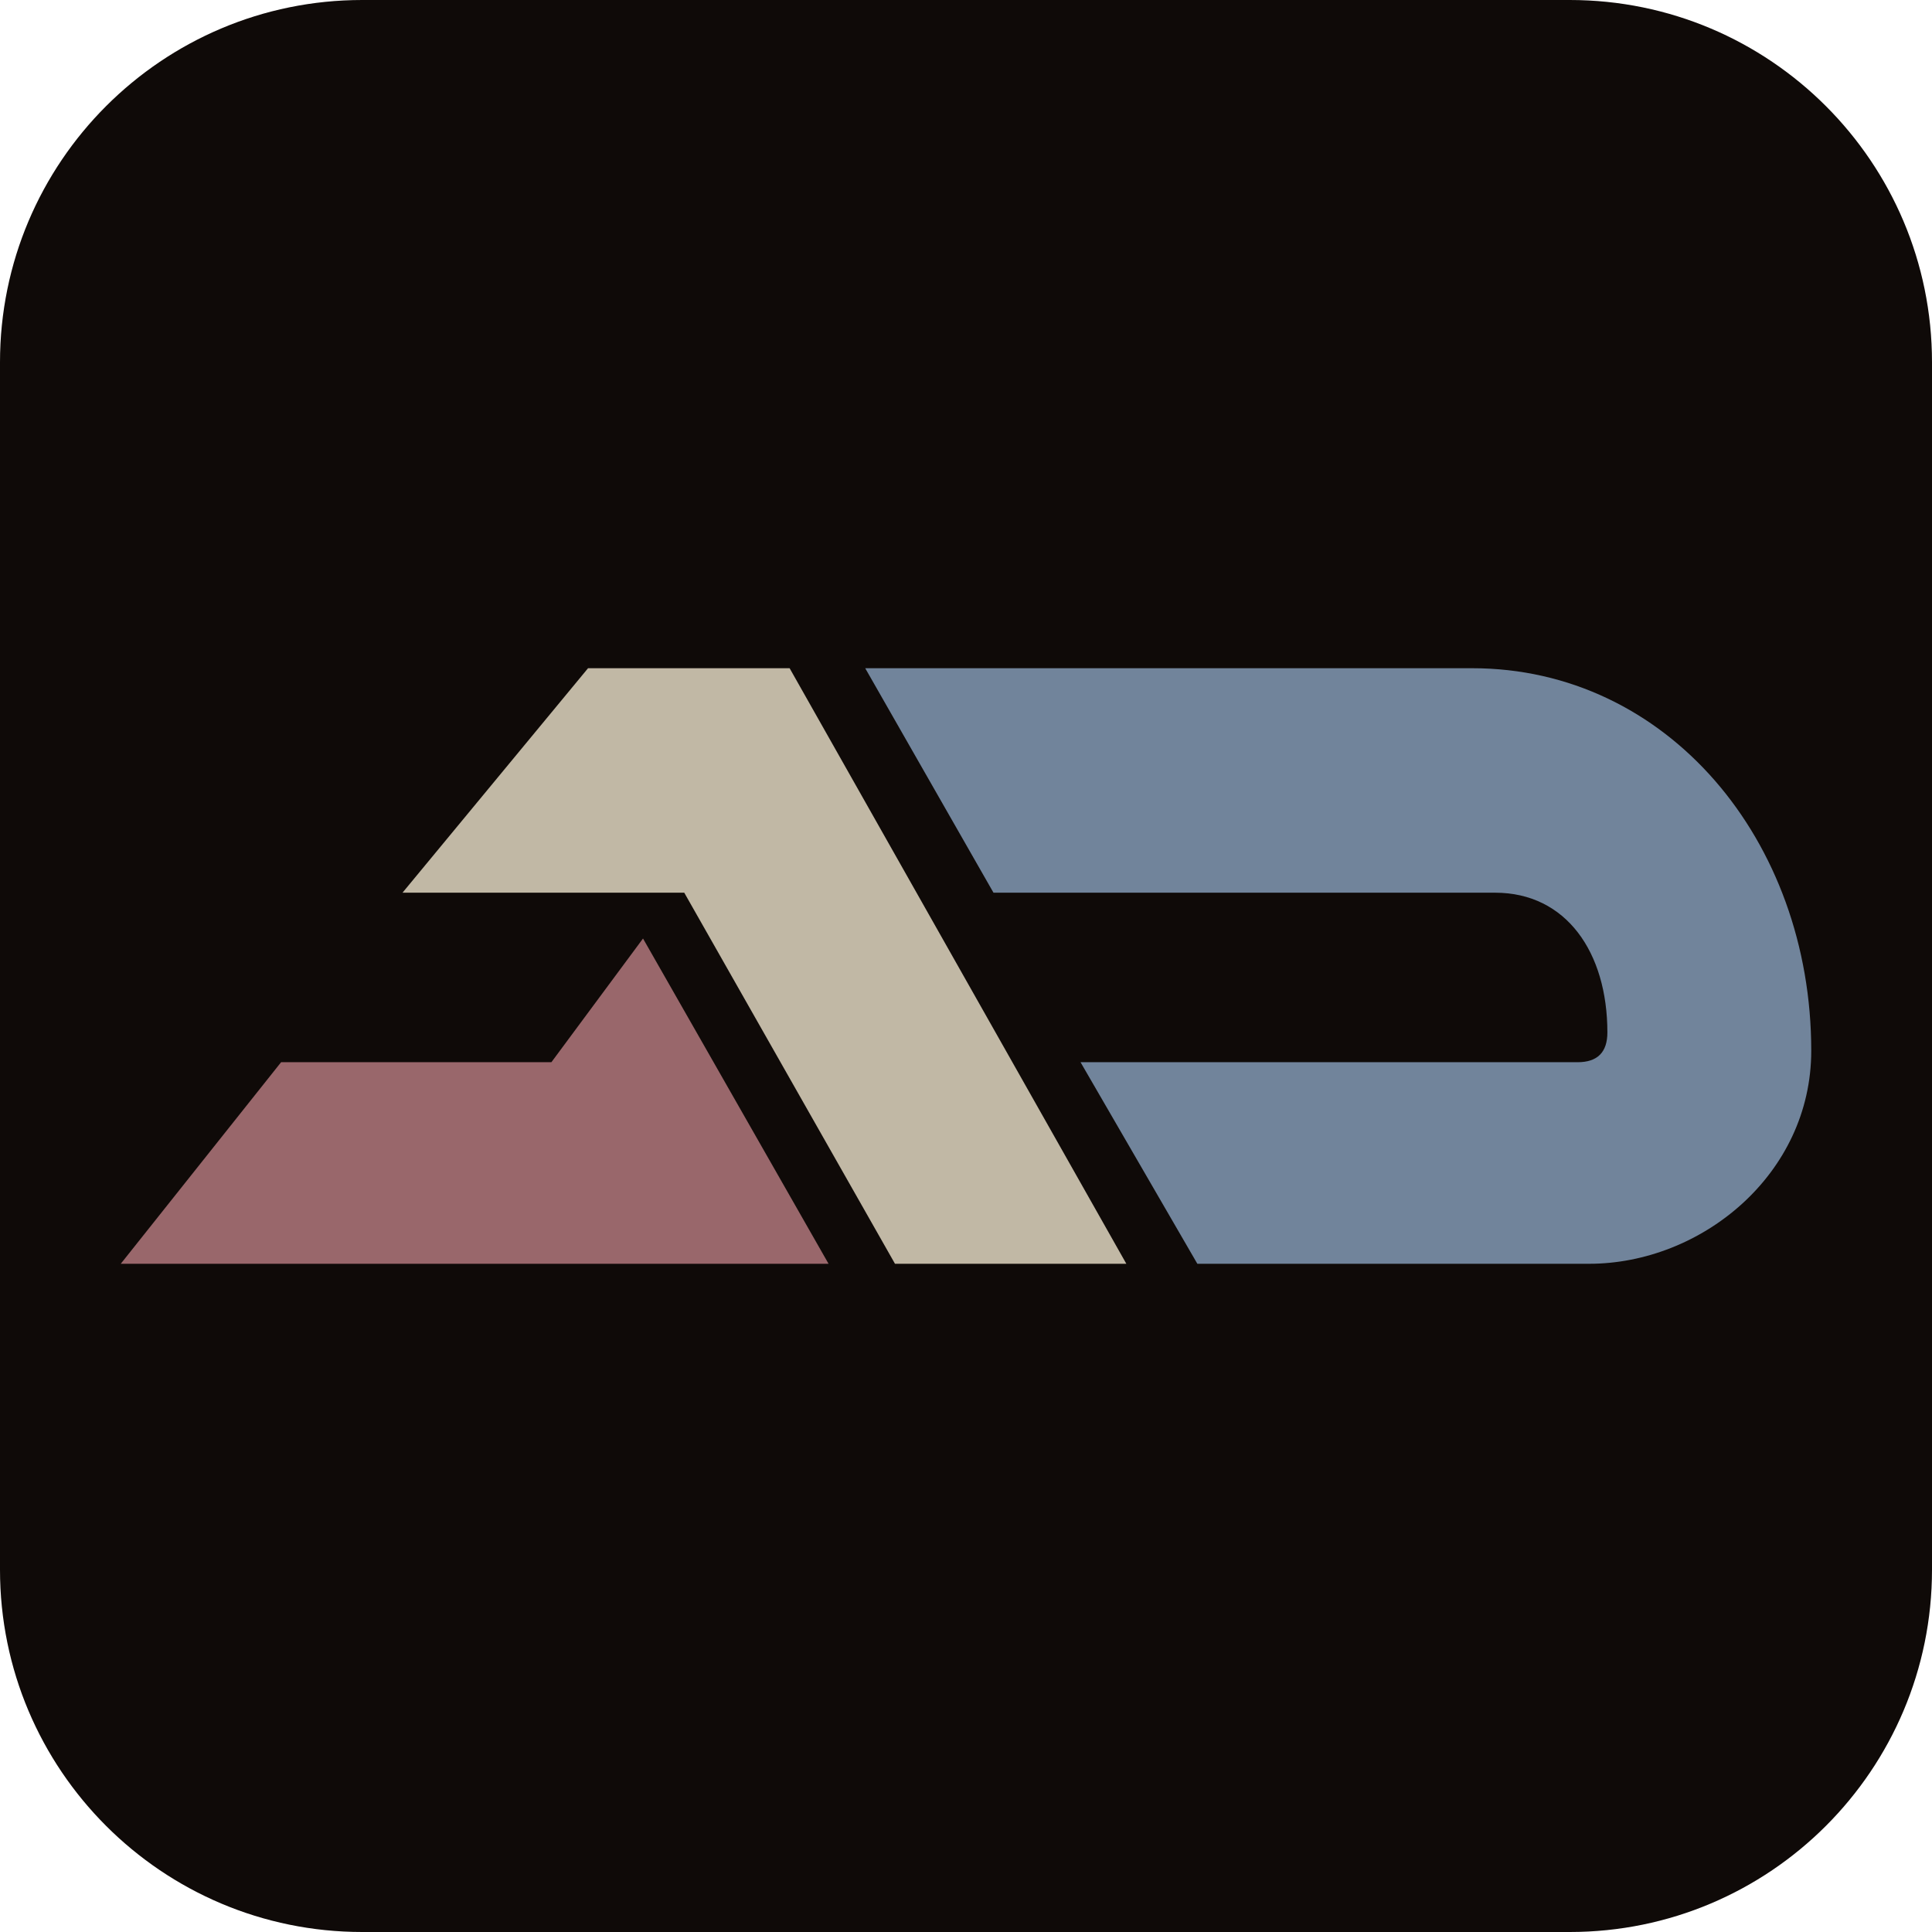
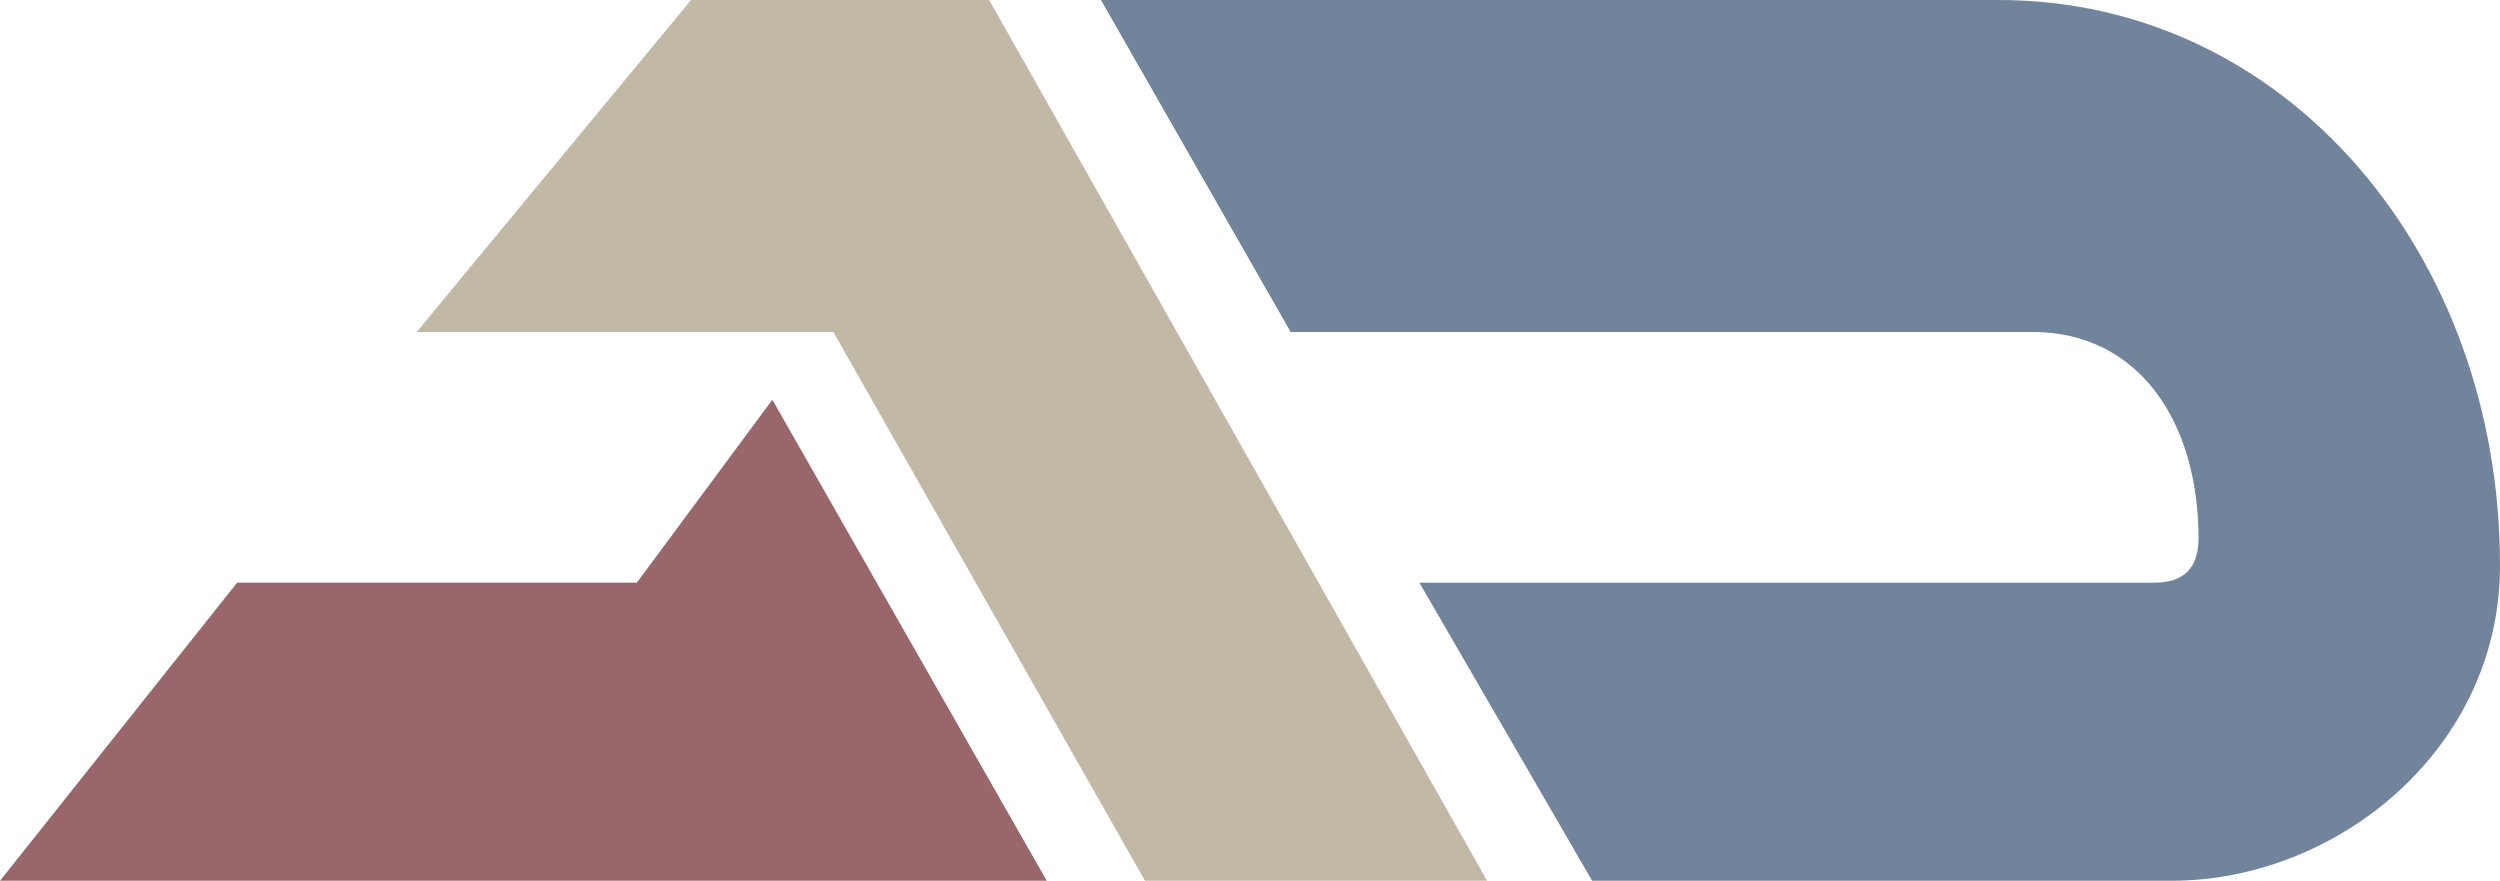
- <svg xmlns="http://www.w3.org/2000/svg" viewBox="0 0 512 512">
-   <rect width="512" height="512" rx="96" fill="#0f0a08" />
-   <svg x="32" y="177" width="448" height="158" viewBox="0 0 738 260">
-     <g>
-       <path fill="#99676b" d="M0 260 70 172H188L228 118 309 260Z" />
-       <path fill="#c1b8a5" d="M123 98 204 0H292L439 260H338L246 98Z" />
-       <path fill="#71849b" d="M325 0H590C675 0 738 75 738 167C738 221 690 260 641 260H470L419 172H636Q649 172 649 159C649 124 631 98 600 98H381Z" />
-     </g>
-   </svg>
+ <svg xmlns="http://www.w3.org/2000/svg" viewBox="0 0 738 260" role="img" aria-labelledby="title">
+   <g>
+     <path fill="#99676b" d="M0 260 70 172H188L228 118 309 260Z" />
+     <path fill="#c1b8a5" d="M123 98 204 0H292L439 260H338L246 98Z" />
+     <path fill="#71849b" d="M325 0H590C675 0 738 75 738 167C738 221 690 260 641 260H470L419 172H636Q649 172 649 159C649 124 631 98 600 98H381Z" />
+   </g>
</svg>
